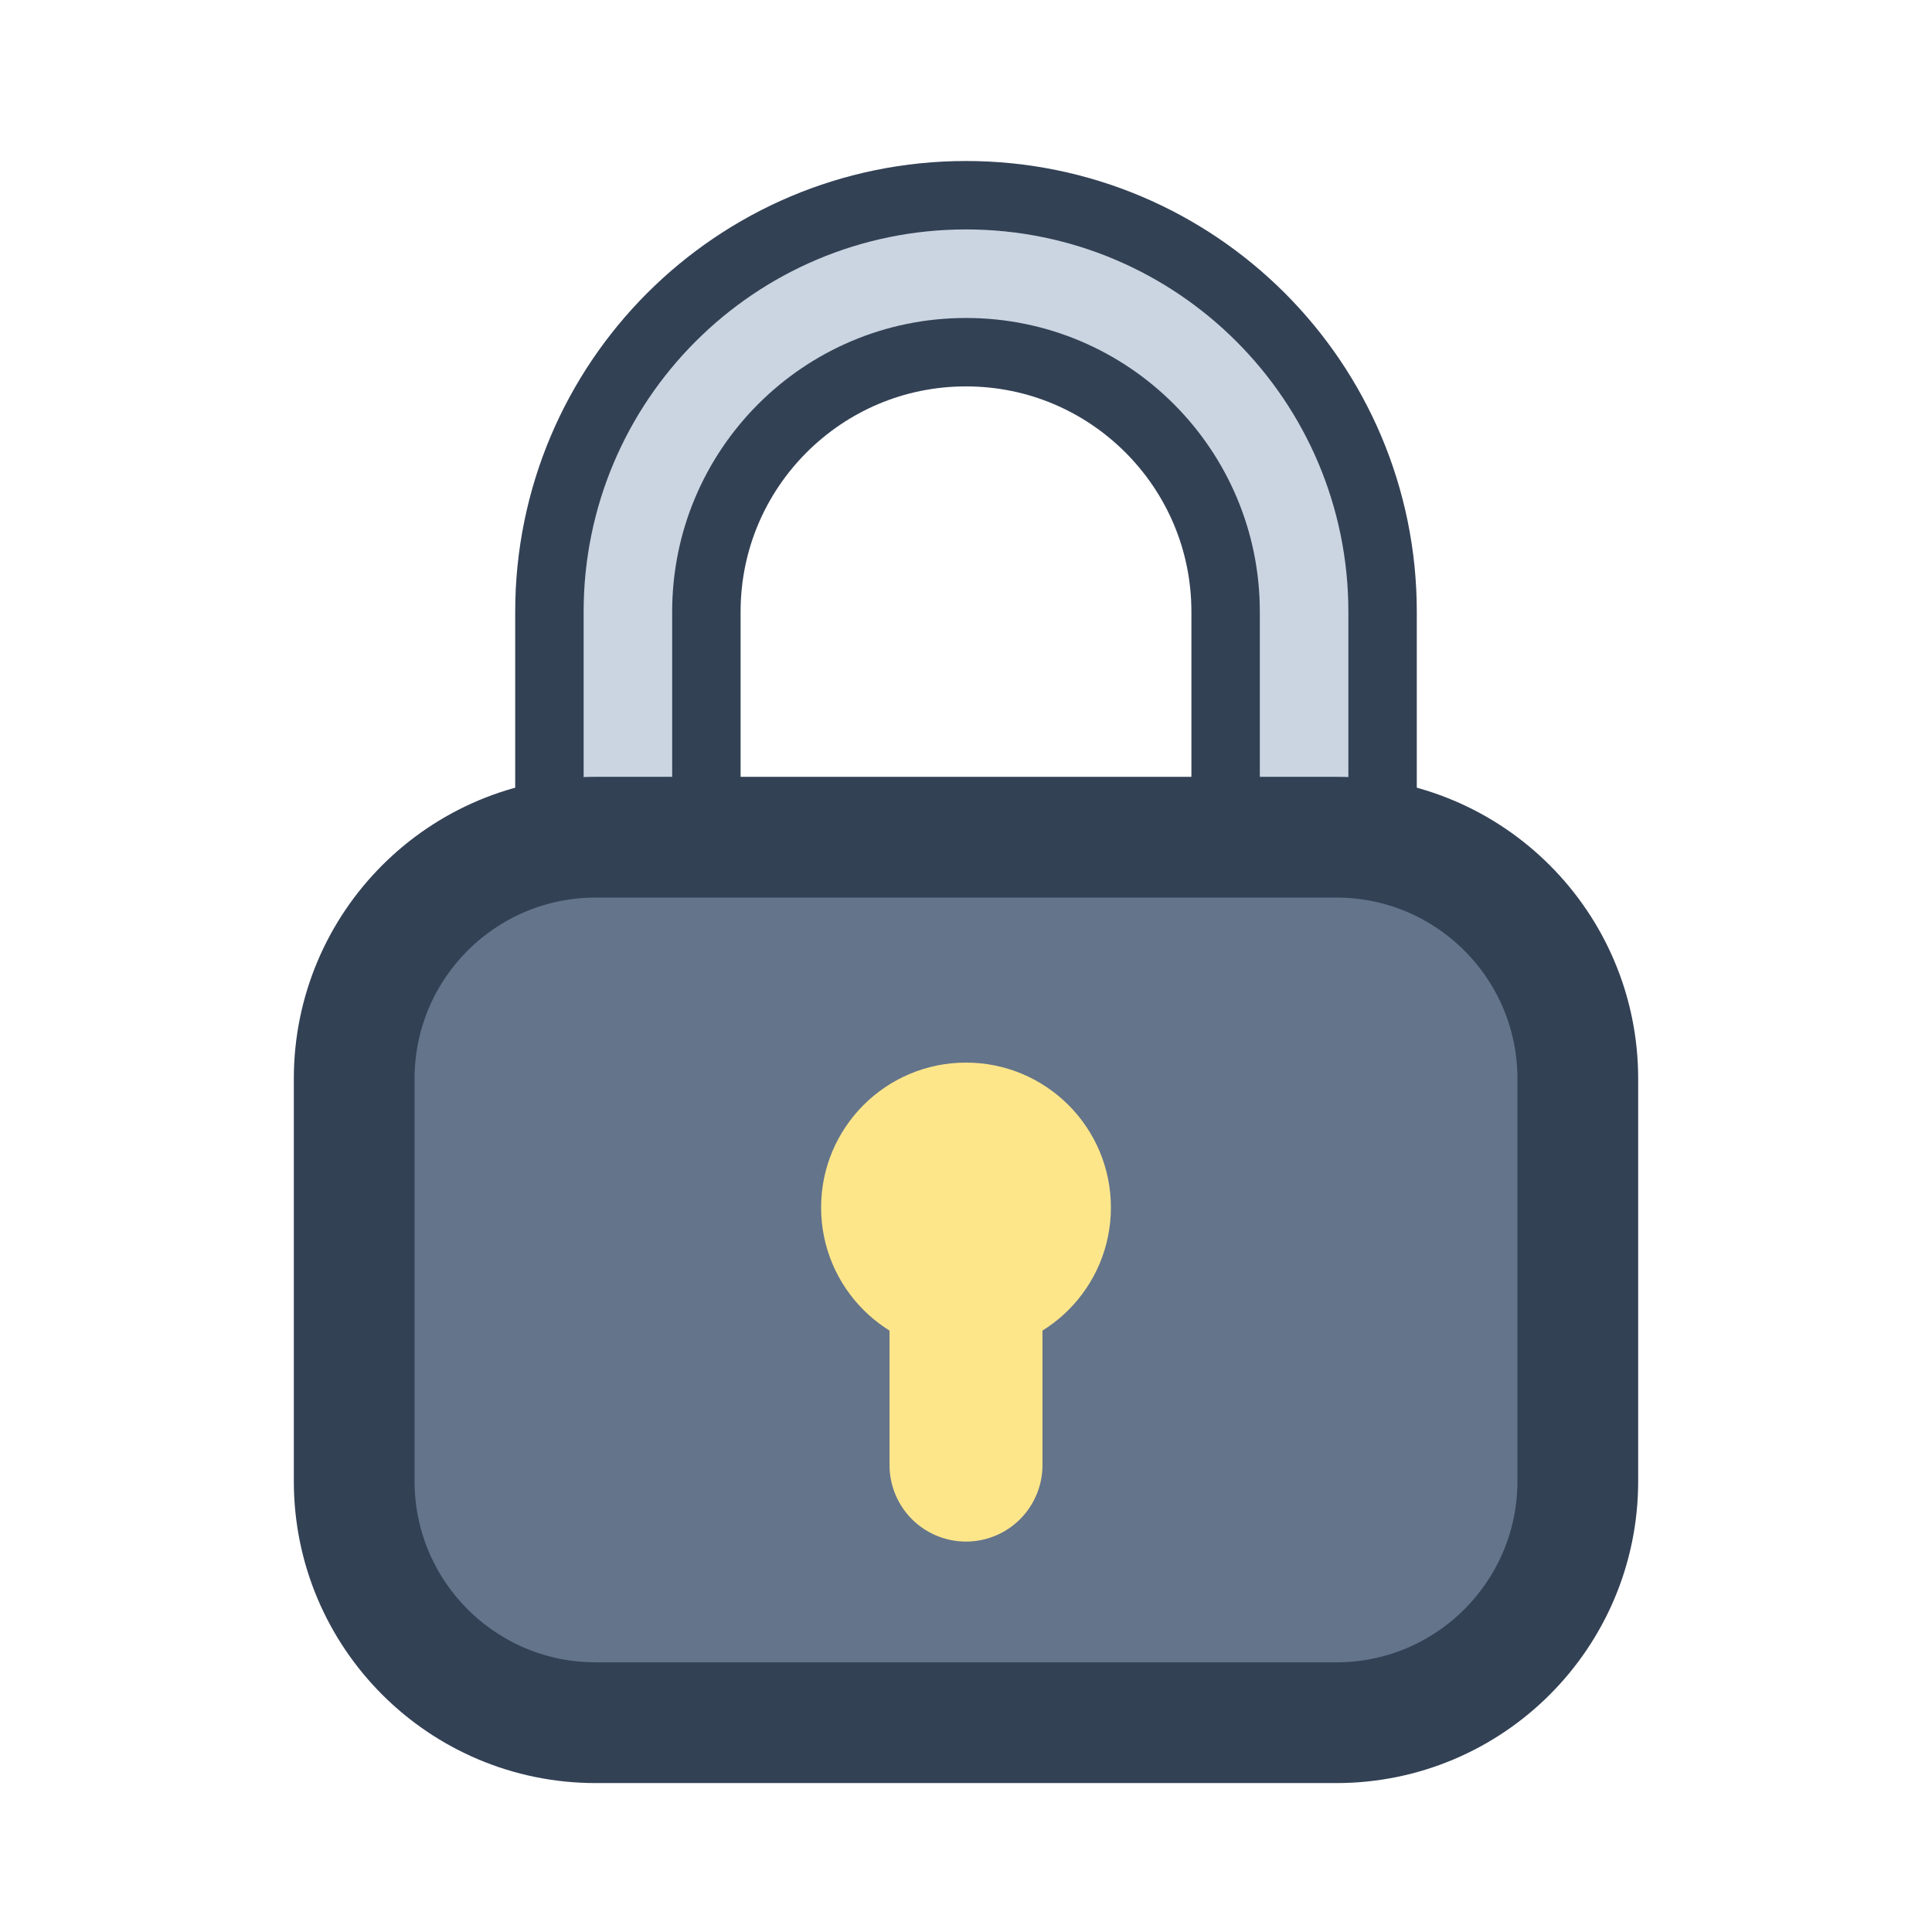
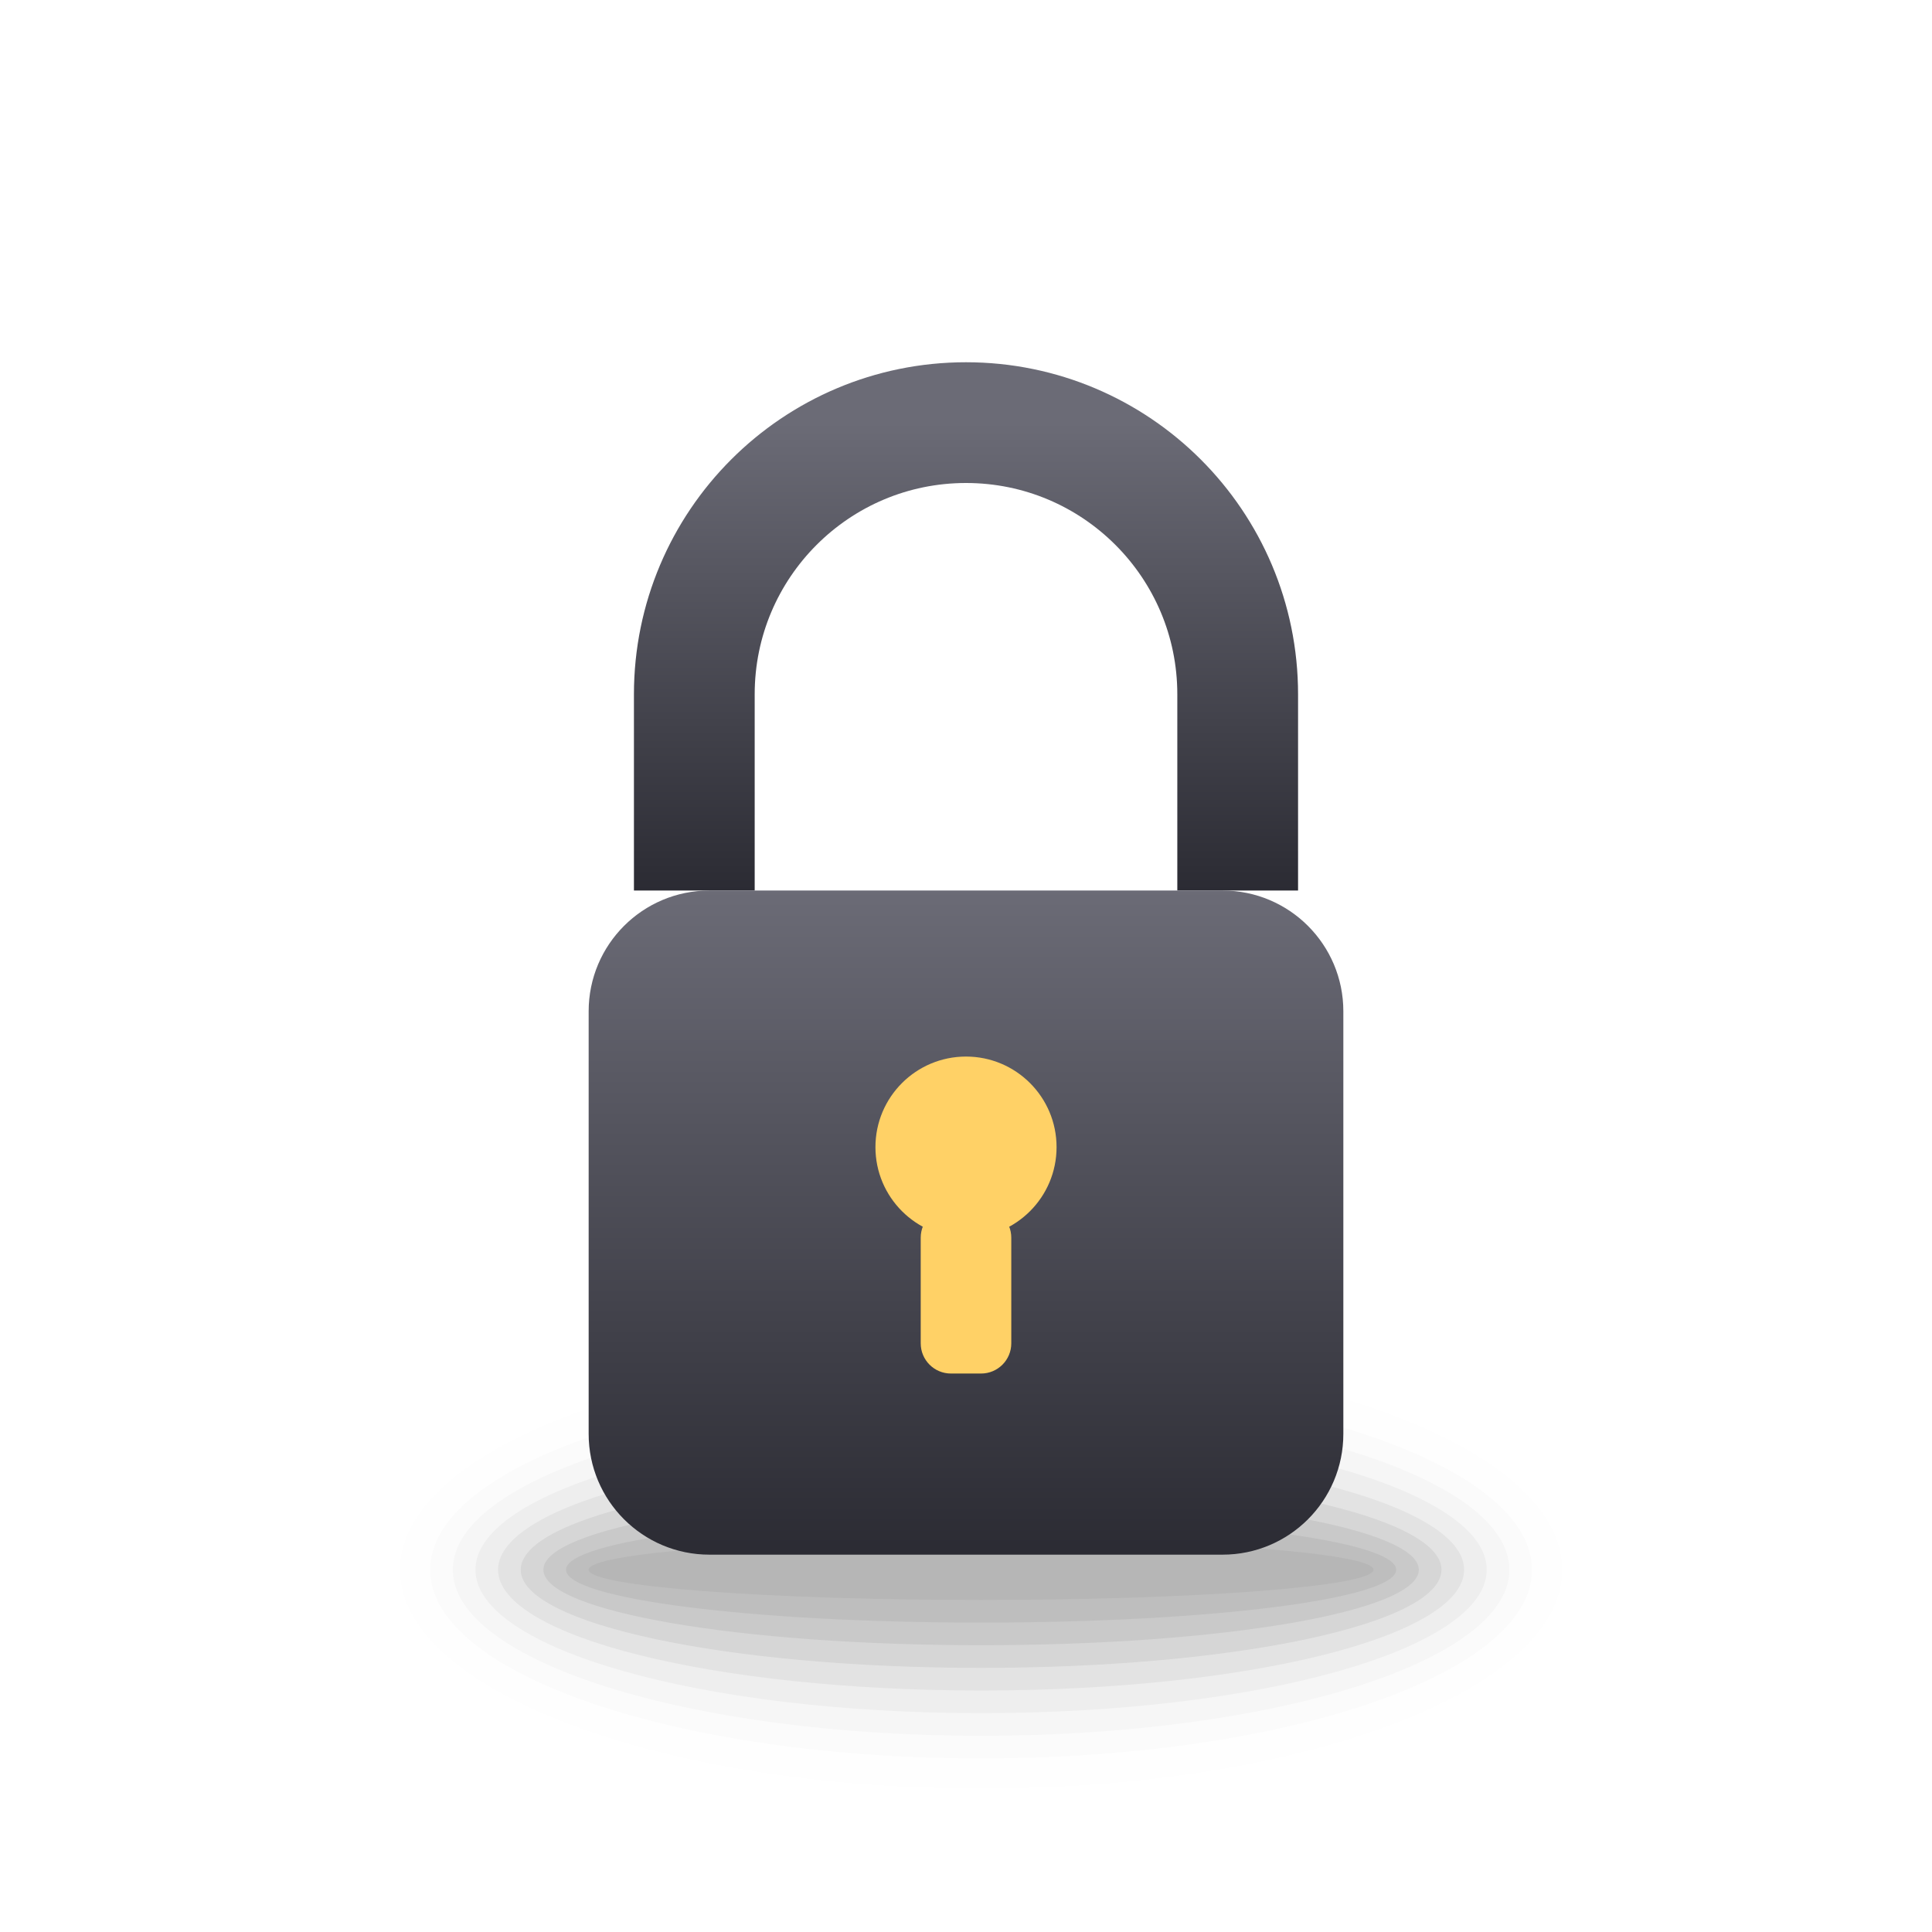
- <svg xmlns="http://www.w3.org/2000/svg" width="72" height="72" viewBox="0 0 24 24">
-   <g stroke-linecap="round" stroke-linejoin="round">
-     <path d="M7.8 10.8V7.6a4.2 4.2 0 0 1 8.4 0v3.2" fill="none" stroke="#334155" stroke-width="2.8" />
-     <path d="M7.8 10.8V7.6a4.2 4.2 0 0 1 8.4 0v3.2" fill="none" stroke="#cbd5e1" stroke-width="1.1" />
-     <rect x="4.4" y="10.4" width="15.2" height="11" rx="3" fill="#64748b" stroke="#334155" stroke-width="1.5" />
-     <circle cx="12" cy="15" r="1.8" fill="#fde68a" />
-     <line x1="12" y1="15.4" x2="12" y2="18.2" stroke="#fde68a" stroke-width="1.9" />
-   </g>
+ <svg xmlns="http://www.w3.org/2000/svg" width="72" height="72" viewBox="0 0 256 256">
+   <defs>
+     <linearGradient id="g" x1="0" y1="0" x2="0" y2="1">
+       <stop offset="0" stop-color="#6b6b76" />
+       <stop offset="1" stop-color="#2b2b33" />
+     </linearGradient>
+   </defs>
+   <ellipse cx="130" cy="208" rx="77" ry="29" fill="#000000" opacity="0.005" />
+   <ellipse cx="130" cy="208" rx="73" ry="25" fill="#000000" opacity="0.012" />
+   <ellipse cx="130" cy="208" rx="70" ry="22" fill="#000000" opacity="0.021" />
+   <ellipse cx="130" cy="208" rx="67" ry="19" fill="#000000" opacity="0.034" />
+   <ellipse cx="130" cy="208" rx="64" ry="16" fill="#000000" opacity="0.048" />
+   <ellipse cx="130" cy="208" rx="61" ry="13" fill="#000000" opacity="0.059" />
+   <ellipse cx="130" cy="208" rx="58" ry="10" fill="#000000" opacity="0.062" />
+   <ellipse cx="130" cy="208" rx="55" ry="7" fill="#000000" opacity="0.055" />
+   <ellipse cx="130" cy="208" rx="52" ry="4" fill="#000000" opacity="0.043" />
+   <path d="M92 118 v-26 a36 36 0 0 1 72 0 v26" fill="none" stroke="url(#g)" stroke-width="16" />
+   <rect x="78" y="118" width="100" height="88" rx="16" fill="url(#g)" />
+   <circle cx="128" cy="152" r="12" fill="#ffd166" />
+   <rect x="122" y="160" width="12" height="22" rx="4" fill="#ffd166" />
</svg>
